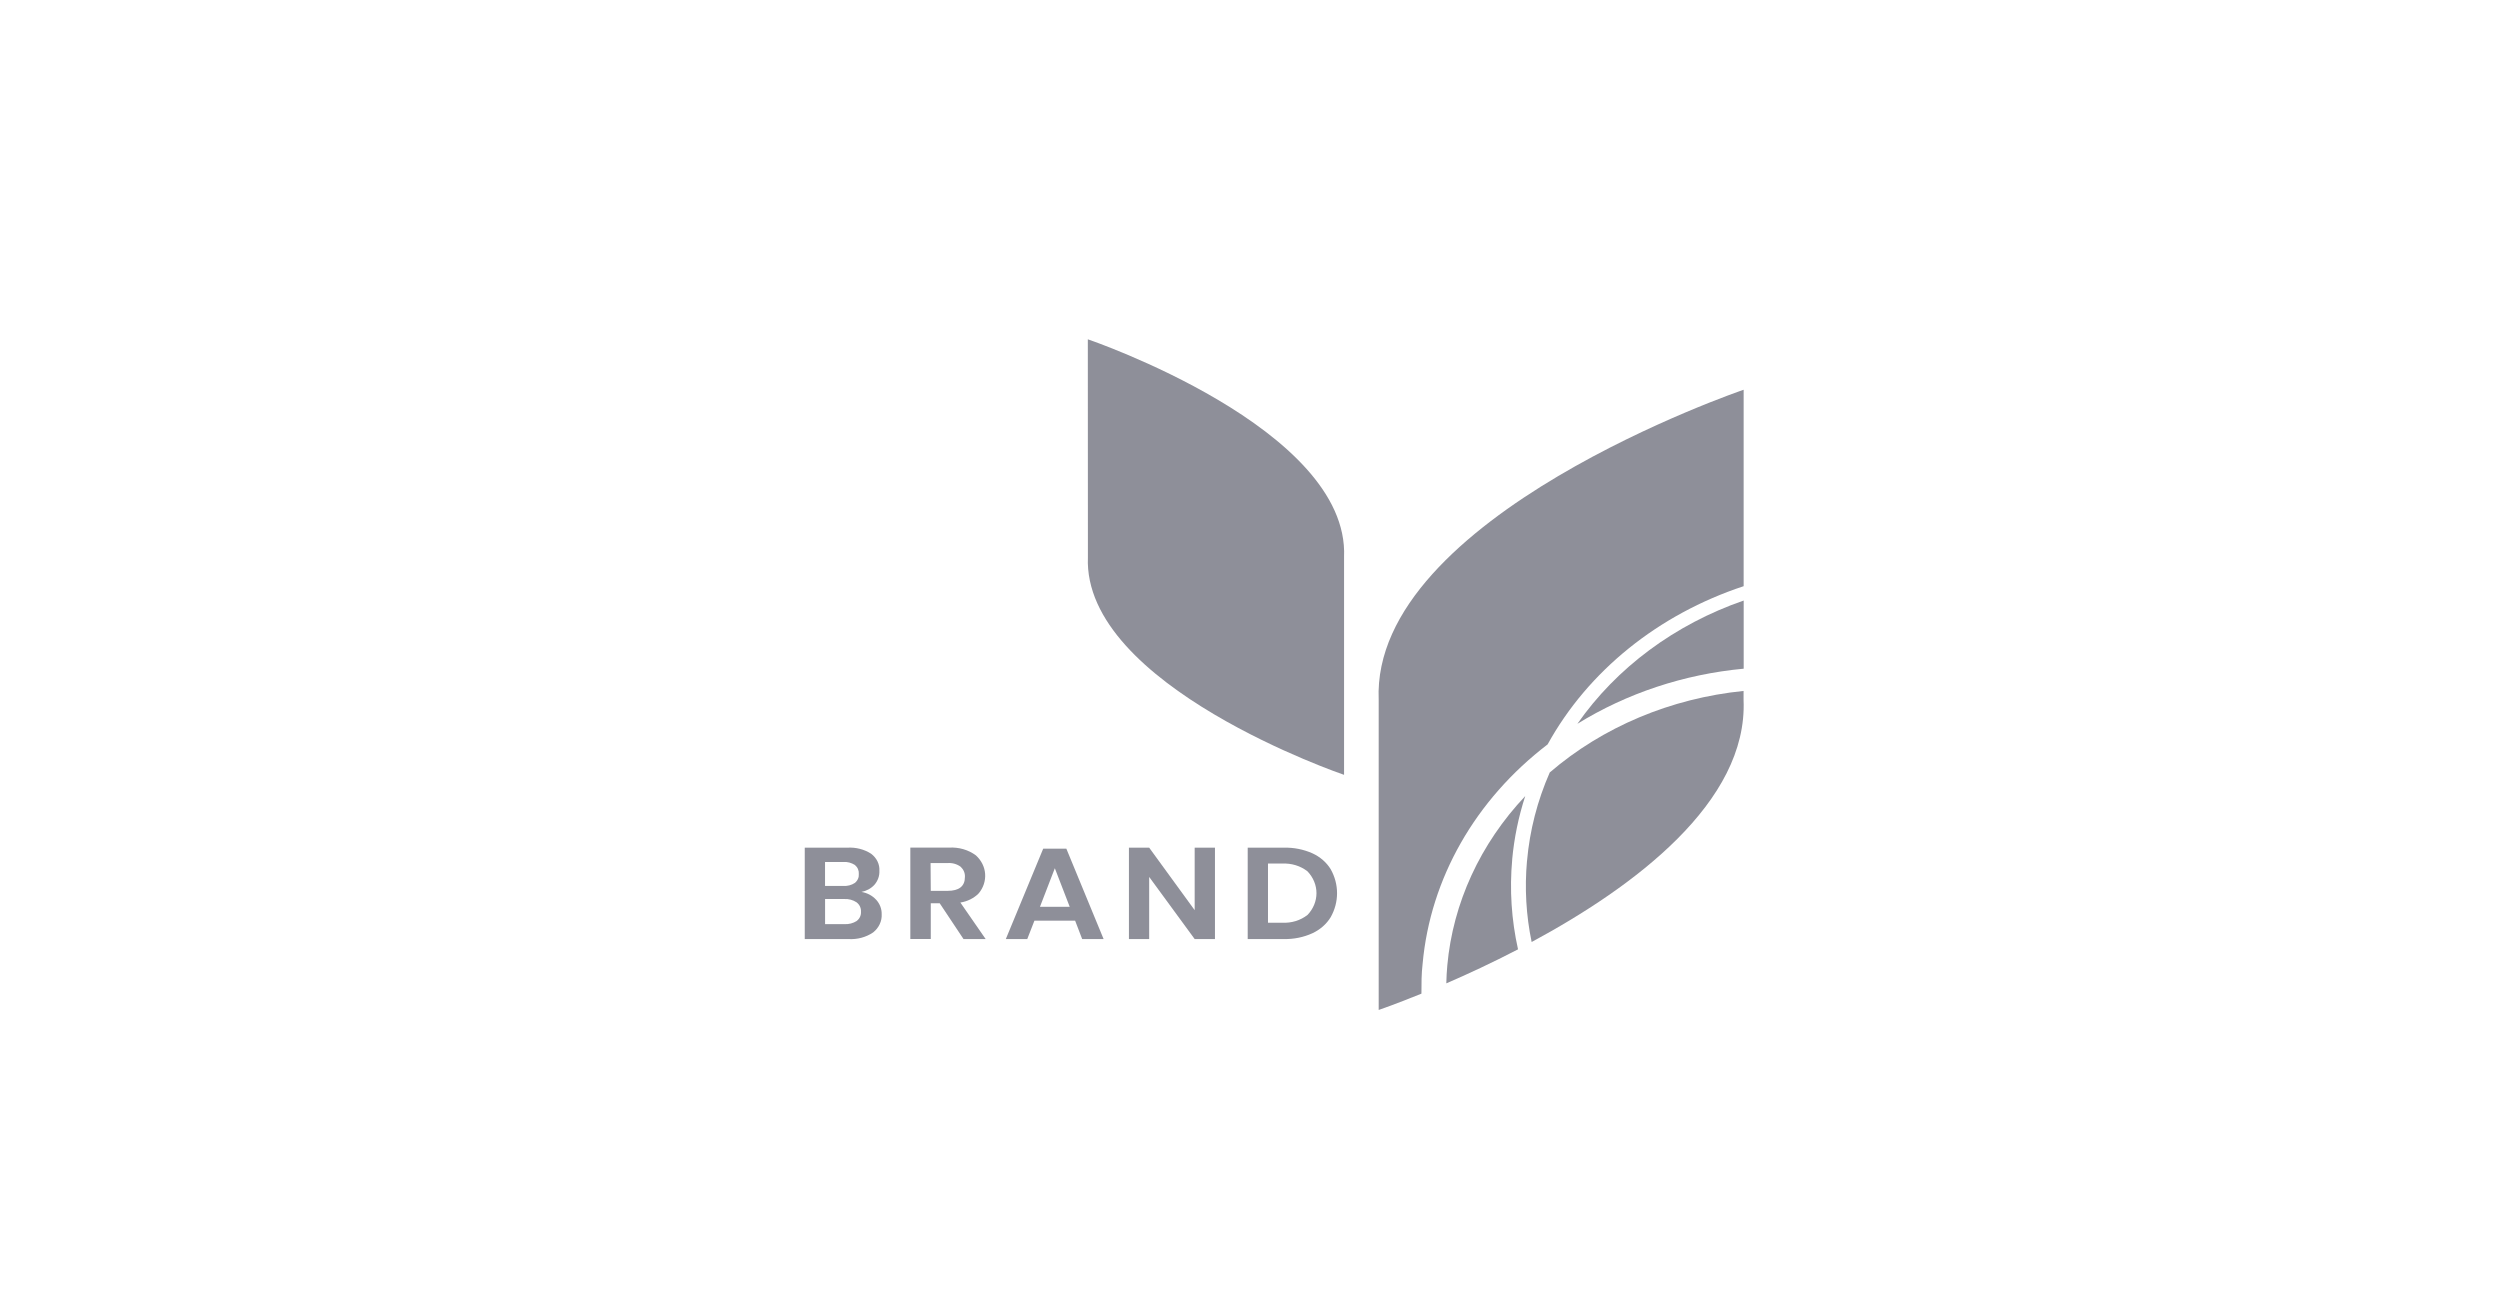
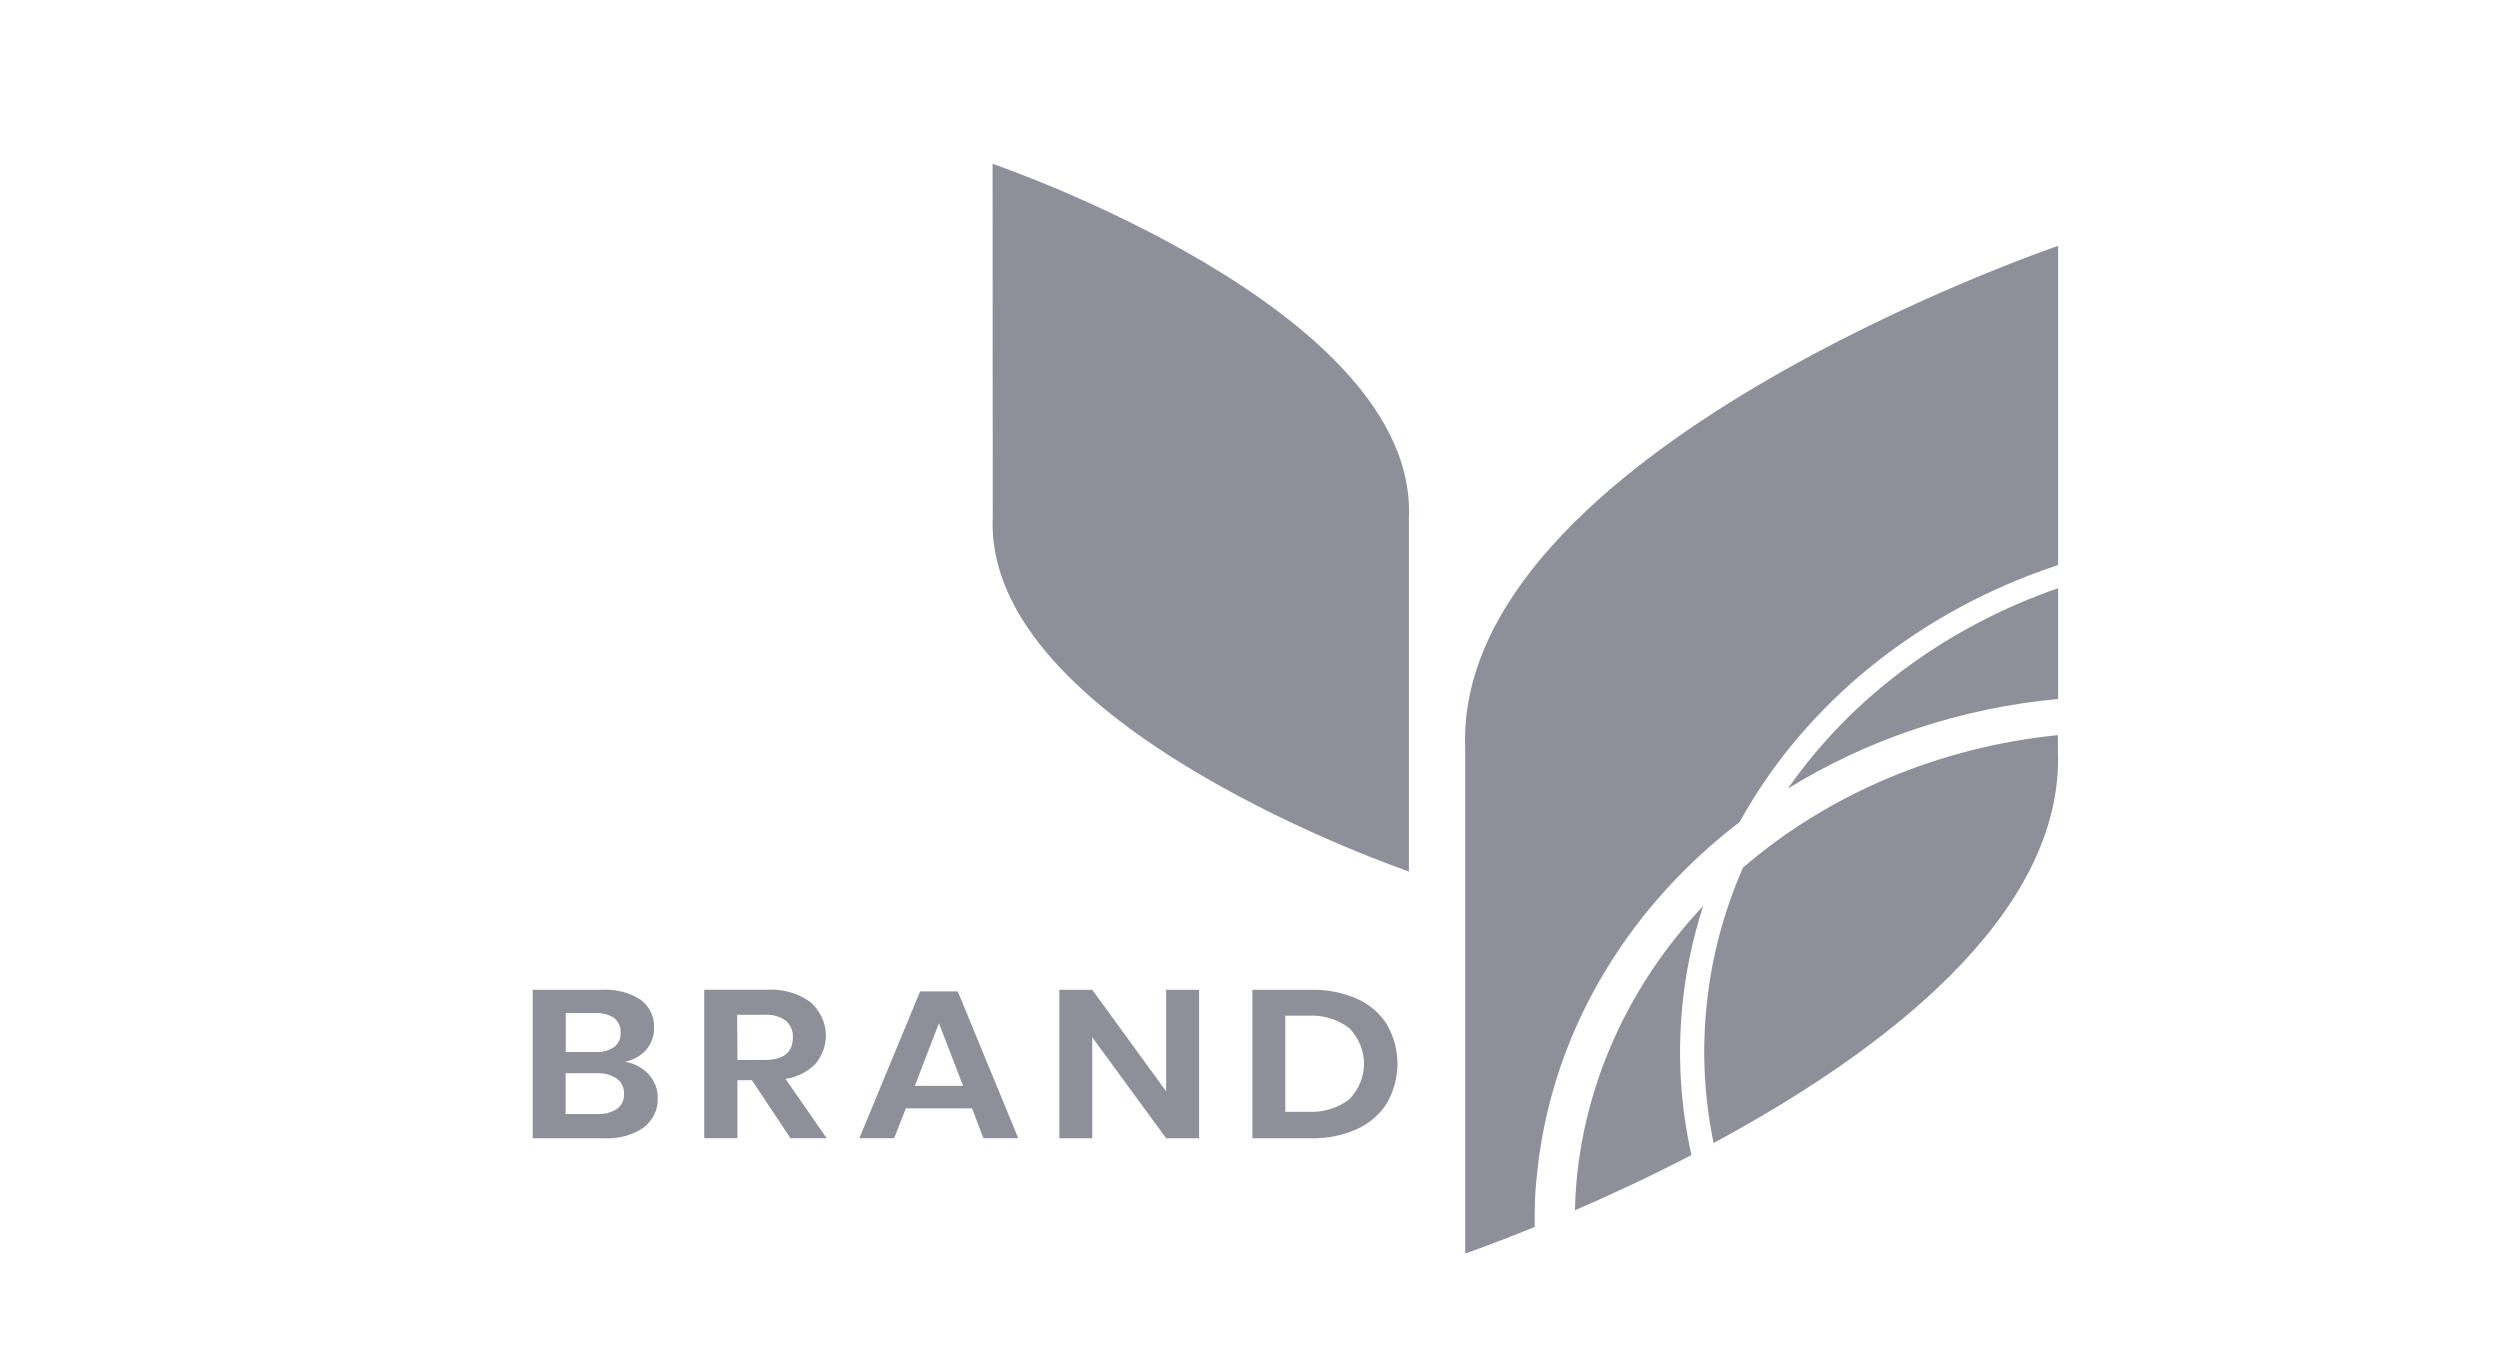
- <svg xmlns="http://www.w3.org/2000/svg" version="1.1" width="61" height="32" viewBox="0 0 61 32">
-   <path fill="#8e8f99" d="M21.379 21.954c0.089 0.099 0.137 0.224 0.134 0.352 0.005 0.083-0.012 0.167-0.048 0.244s-0.091 0.146-0.16 0.201c-0.173 0.118-0.388 0.176-0.605 0.162h-1.064v-2.23h1.042c0.206-0.012 0.41 0.040 0.577 0.148 0.067 0.051 0.121 0.115 0.156 0.187s0.051 0.151 0.046 0.23c0.006 0.123-0.037 0.244-0.121 0.341-0.081 0.089-0.193 0.15-0.317 0.174 0.141 0.023 0.268 0.091 0.359 0.191zM20.131 21.617h0.445c0.101 0.007 0.202-0.020 0.283-0.074 0.033-0.027 0.059-0.061 0.076-0.099s0.023-0.078 0.020-0.119c0.003-0.040-0.004-0.081-0.020-0.119s-0.042-0.072-0.074-0.099c-0.084-0.056-0.188-0.083-0.292-0.075h-0.438v0.585zM20.903 22.472c0.036-0.028 0.064-0.063 0.082-0.102s0.026-0.082 0.023-0.124c0.003-0.043-0.006-0.086-0.024-0.126s-0.047-0.075-0.083-0.103c-0.087-0.058-0.194-0.087-0.302-0.081h-0.467v0.613h0.473c0.107 0.006 0.212-0.022 0.299-0.077z" />
-   <path fill="#8e8f99" d="M23.509 22.912l-0.58-0.872h-0.218v0.872h-0.499v-2.23h0.944c0.238-0.015 0.473 0.053 0.657 0.19 0.132 0.121 0.212 0.28 0.224 0.45s-0.042 0.337-0.154 0.473c-0.116 0.12-0.276 0.2-0.45 0.227l0.617 0.891h-0.542zM22.711 21.737h0.408c0.283 0 0.425-0.113 0.425-0.338 0.003-0.046-0.005-0.092-0.023-0.135s-0.046-0.082-0.081-0.115c-0.090-0.067-0.205-0.099-0.321-0.090h-0.413l0.005 0.679z" />
-   <path fill="#8e8f99" d="M26.234 22.464h-0.994l-0.175 0.449h-0.523l0.912-2.205h0.565l0.909 2.205h-0.523l-0.172-0.449zM26.101 22.126l-0.363-0.941-0.363 0.941h0.726z" />
-   <path fill="#8e8f99" d="M29.645 22.913h-0.495l-1.11-1.516v1.516h-0.494v-2.23h0.494l1.11 1.525v-1.525h0.495v2.23z" />
-   <path fill="#8e8f99" d="M32.469 22.379c-0.102 0.168-0.258 0.305-0.448 0.393-0.215 0.098-0.454 0.146-0.696 0.141h-0.881v-2.23h0.881c0.241-0.006 0.48 0.041 0.696 0.137 0.189 0.086 0.346 0.222 0.448 0.389 0.102 0.181 0.155 0.382 0.155 0.585s-0.053 0.404-0.155 0.585zM31.903 22.325c0.141-0.148 0.219-0.337 0.219-0.532s-0.078-0.384-0.219-0.532c-0.171-0.134-0.393-0.202-0.62-0.19h-0.344v1.443h0.344c0.226 0.013 0.449-0.055 0.62-0.19z" />
-   <path fill="#8e8f99" d="M26.543 8.279c0 0 6.388 2.171 6.252 5.313v5.314c0 0-6.383-2.172-6.25-5.314l-0.002-5.313z" />
-   <path fill="#8e8f99" d="M38.487 17.662c1.207-0.747 2.602-1.21 4.059-1.346v-1.663c-1.679 0.582-3.102 1.638-4.059 3.010z" />
-   <path fill="#8e8f99" d="M37.762 18.163c0.987-1.79 2.699-3.171 4.783-3.86v-4.793c0 0-9.097 3.093-8.905 7.567v7.566c0 0 0.405-0.138 1.043-0.398 0-0.242 0-0.486 0.029-0.731 0.188-2.077 1.285-4.002 3.050-5.351z" />
-   <path fill="#8e8f99" d="M36.897 20.973c0.048-0.525 0.155-1.044 0.319-1.549-1.099 1.165-1.764 2.611-1.902 4.134-0.013 0.144-0.021 0.288-0.024 0.436 0.517-0.223 1.118-0.502 1.75-0.83-0.161-0.721-0.209-1.458-0.142-2.191z" />
-   <path fill="#8e8f99" d="M37.259 21.001c-0.060 0.663-0.023 1.33 0.113 1.984 2.485-1.339 5.278-3.408 5.171-5.908v-0.218c-1.776 0.179-3.437 0.878-4.729 1.989-0.302 0.689-0.489 1.414-0.554 2.153z" />
+ <svg xmlns="http://www.w3.org/2000/svg" version="1.1" width="59" height="32" viewBox="0 0 59 32">
+   <path fill="#8e8f99" d="M15.31 25.356c0.14 0.156 0.215 0.352 0.211 0.553 0.007 0.131-0.018 0.262-0.075 0.383s-0.143 0.229-0.252 0.316c-0.273 0.185-0.61 0.276-0.951 0.255h-1.671v-3.504h1.637c0.323-0.019 0.644 0.063 0.907 0.233 0.106 0.080 0.19 0.18 0.245 0.294s0.080 0.238 0.073 0.361c0.010 0.193-0.058 0.383-0.19 0.536-0.127 0.139-0.303 0.236-0.498 0.274 0.222 0.036 0.422 0.143 0.565 0.3zM13.349 24.827h0.7c0.159 0.011 0.317-0.031 0.445-0.116 0.053-0.043 0.093-0.096 0.12-0.155s0.037-0.123 0.031-0.187c0.005-0.063-0.006-0.127-0.031-0.186s-0.066-0.113-0.117-0.156c-0.132-0.088-0.295-0.13-0.458-0.118h-0.688v0.919zM14.562 26.171c0.056-0.044 0.1-0.099 0.129-0.161s0.041-0.129 0.036-0.195c0.004-0.068-0.009-0.135-0.038-0.198s-0.074-0.118-0.131-0.162c-0.137-0.091-0.305-0.136-0.475-0.127h-0.734v0.964h0.743c0.167 0.009 0.333-0.034 0.47-0.122z" />
+   <path fill="#8e8f99" d="M18.656 26.862l-0.911-1.369h-0.342v1.369h-0.783v-3.504h1.483c0.374-0.023 0.744 0.083 1.032 0.298 0.207 0.19 0.332 0.441 0.353 0.707s-0.066 0.529-0.242 0.743c-0.183 0.189-0.433 0.314-0.707 0.356l0.97 1.4h-0.852zM17.403 25.015h0.641c0.445 0 0.668-0.177 0.668-0.531 0.005-0.072-0.008-0.145-0.036-0.212s-0.072-0.13-0.128-0.181c-0.141-0.105-0.322-0.156-0.504-0.142h-0.648l0.008 1.067z" />
+   <path fill="#8e8f99" d="M22.939 26.157h-1.561l-0.276 0.705h-0.821l1.434-3.465h0.888l1.428 3.465h-0.822l-0.27-0.705zM22.729 25.627l-0.57-1.479-0.57 1.479h1.141z" />
+   <path fill="#8e8f99" d="M28.299 26.863h-0.778l-1.744-2.383v2.383h-0.776v-3.504h0.776l1.744 2.397v-2.397h0.778v3.504z" />
+   <path fill="#8e8f99" d="M32.737 26.024c-0.161 0.265-0.406 0.48-0.704 0.618-0.339 0.154-0.714 0.23-1.093 0.221h-1.384v-3.504h1.384c0.378-0.009 0.754 0.065 1.093 0.216 0.298 0.135 0.543 0.348 0.704 0.611 0.16 0.285 0.243 0.6 0.243 0.919s-0.083 0.634-0.243 0.919zM31.847 25.94c0.222-0.233 0.344-0.529 0.344-0.836s-0.122-0.603-0.344-0.836c-0.268-0.211-0.618-0.318-0.974-0.298h-0.54v2.268h0.54c0.355 0.020 0.705-0.087 0.974-0.298z" />
+   <path fill="#8e8f99" d="M23.425 3.867c0 0 10.038 3.412 9.825 8.349v8.351c0 0-10.031-3.413-9.821-8.351l-0.004-8.349z" />
+   <path fill="#8e8f99" d="M42.194 18.611c1.896-1.175 4.089-1.902 6.378-2.116v-2.614c-2.638 0.915-4.875 2.575-6.378 4.73z" />
+   <path fill="#8e8f99" d="M41.055 19.399c1.552-2.813 4.242-4.983 7.517-6.065v-7.532c0 0-14.296 4.86-13.993 11.891v11.889c0 0 0.637-0.217 1.639-0.625 0-0.38 0-0.764 0.046-1.149 0.296-3.264 2.020-6.289 4.792-8.409z" />
+   <path fill="#8e8f99" d="M39.695 23.815c0.075-0.825 0.243-1.64 0.5-2.434-1.726 1.831-2.772 4.103-2.989 6.497-0.021 0.226-0.032 0.452-0.038 0.685 0.812-0.351 1.757-0.789 2.75-1.304-0.253-1.132-0.328-2.291-0.222-3.443z" />
+   <path fill="#8e8f99" d="M40.264 23.858c-0.095 1.042-0.036 2.090 0.177 3.117 3.906-2.104 8.294-5.355 8.125-9.284v-0.342c-2.791 0.281-5.401 1.379-7.431 3.126-0.475 1.082-0.769 2.222-0.871 3.383z" />
</svg>
